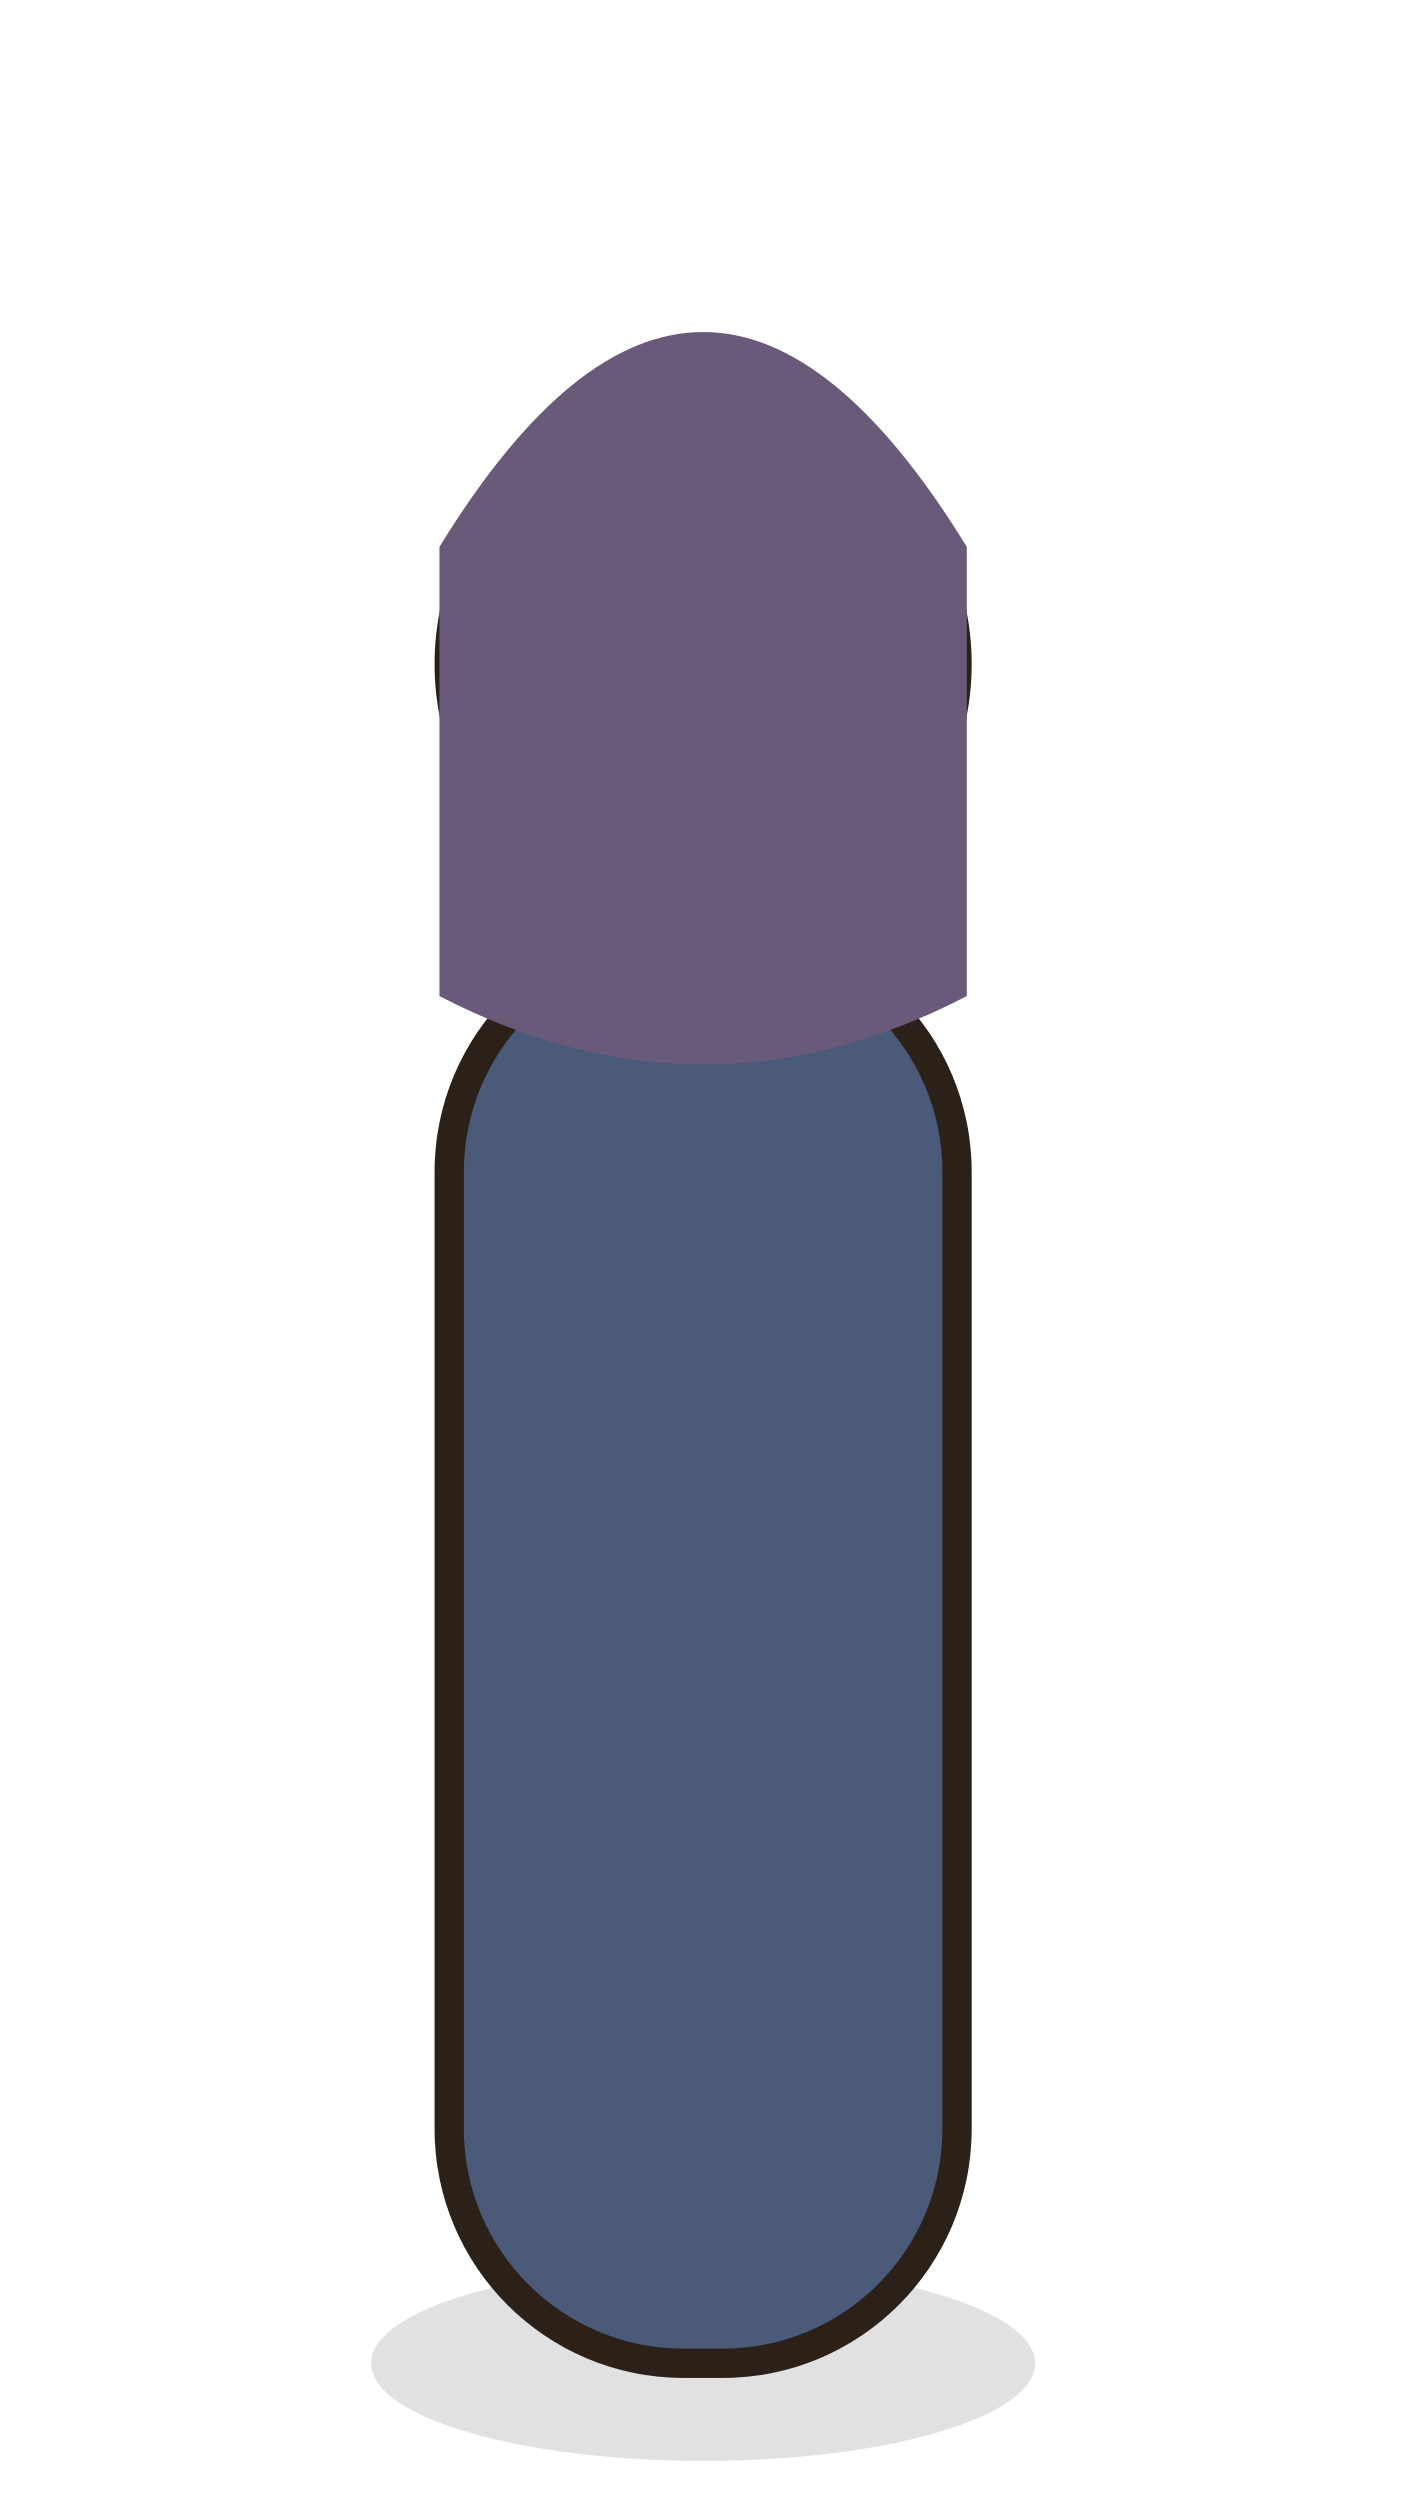
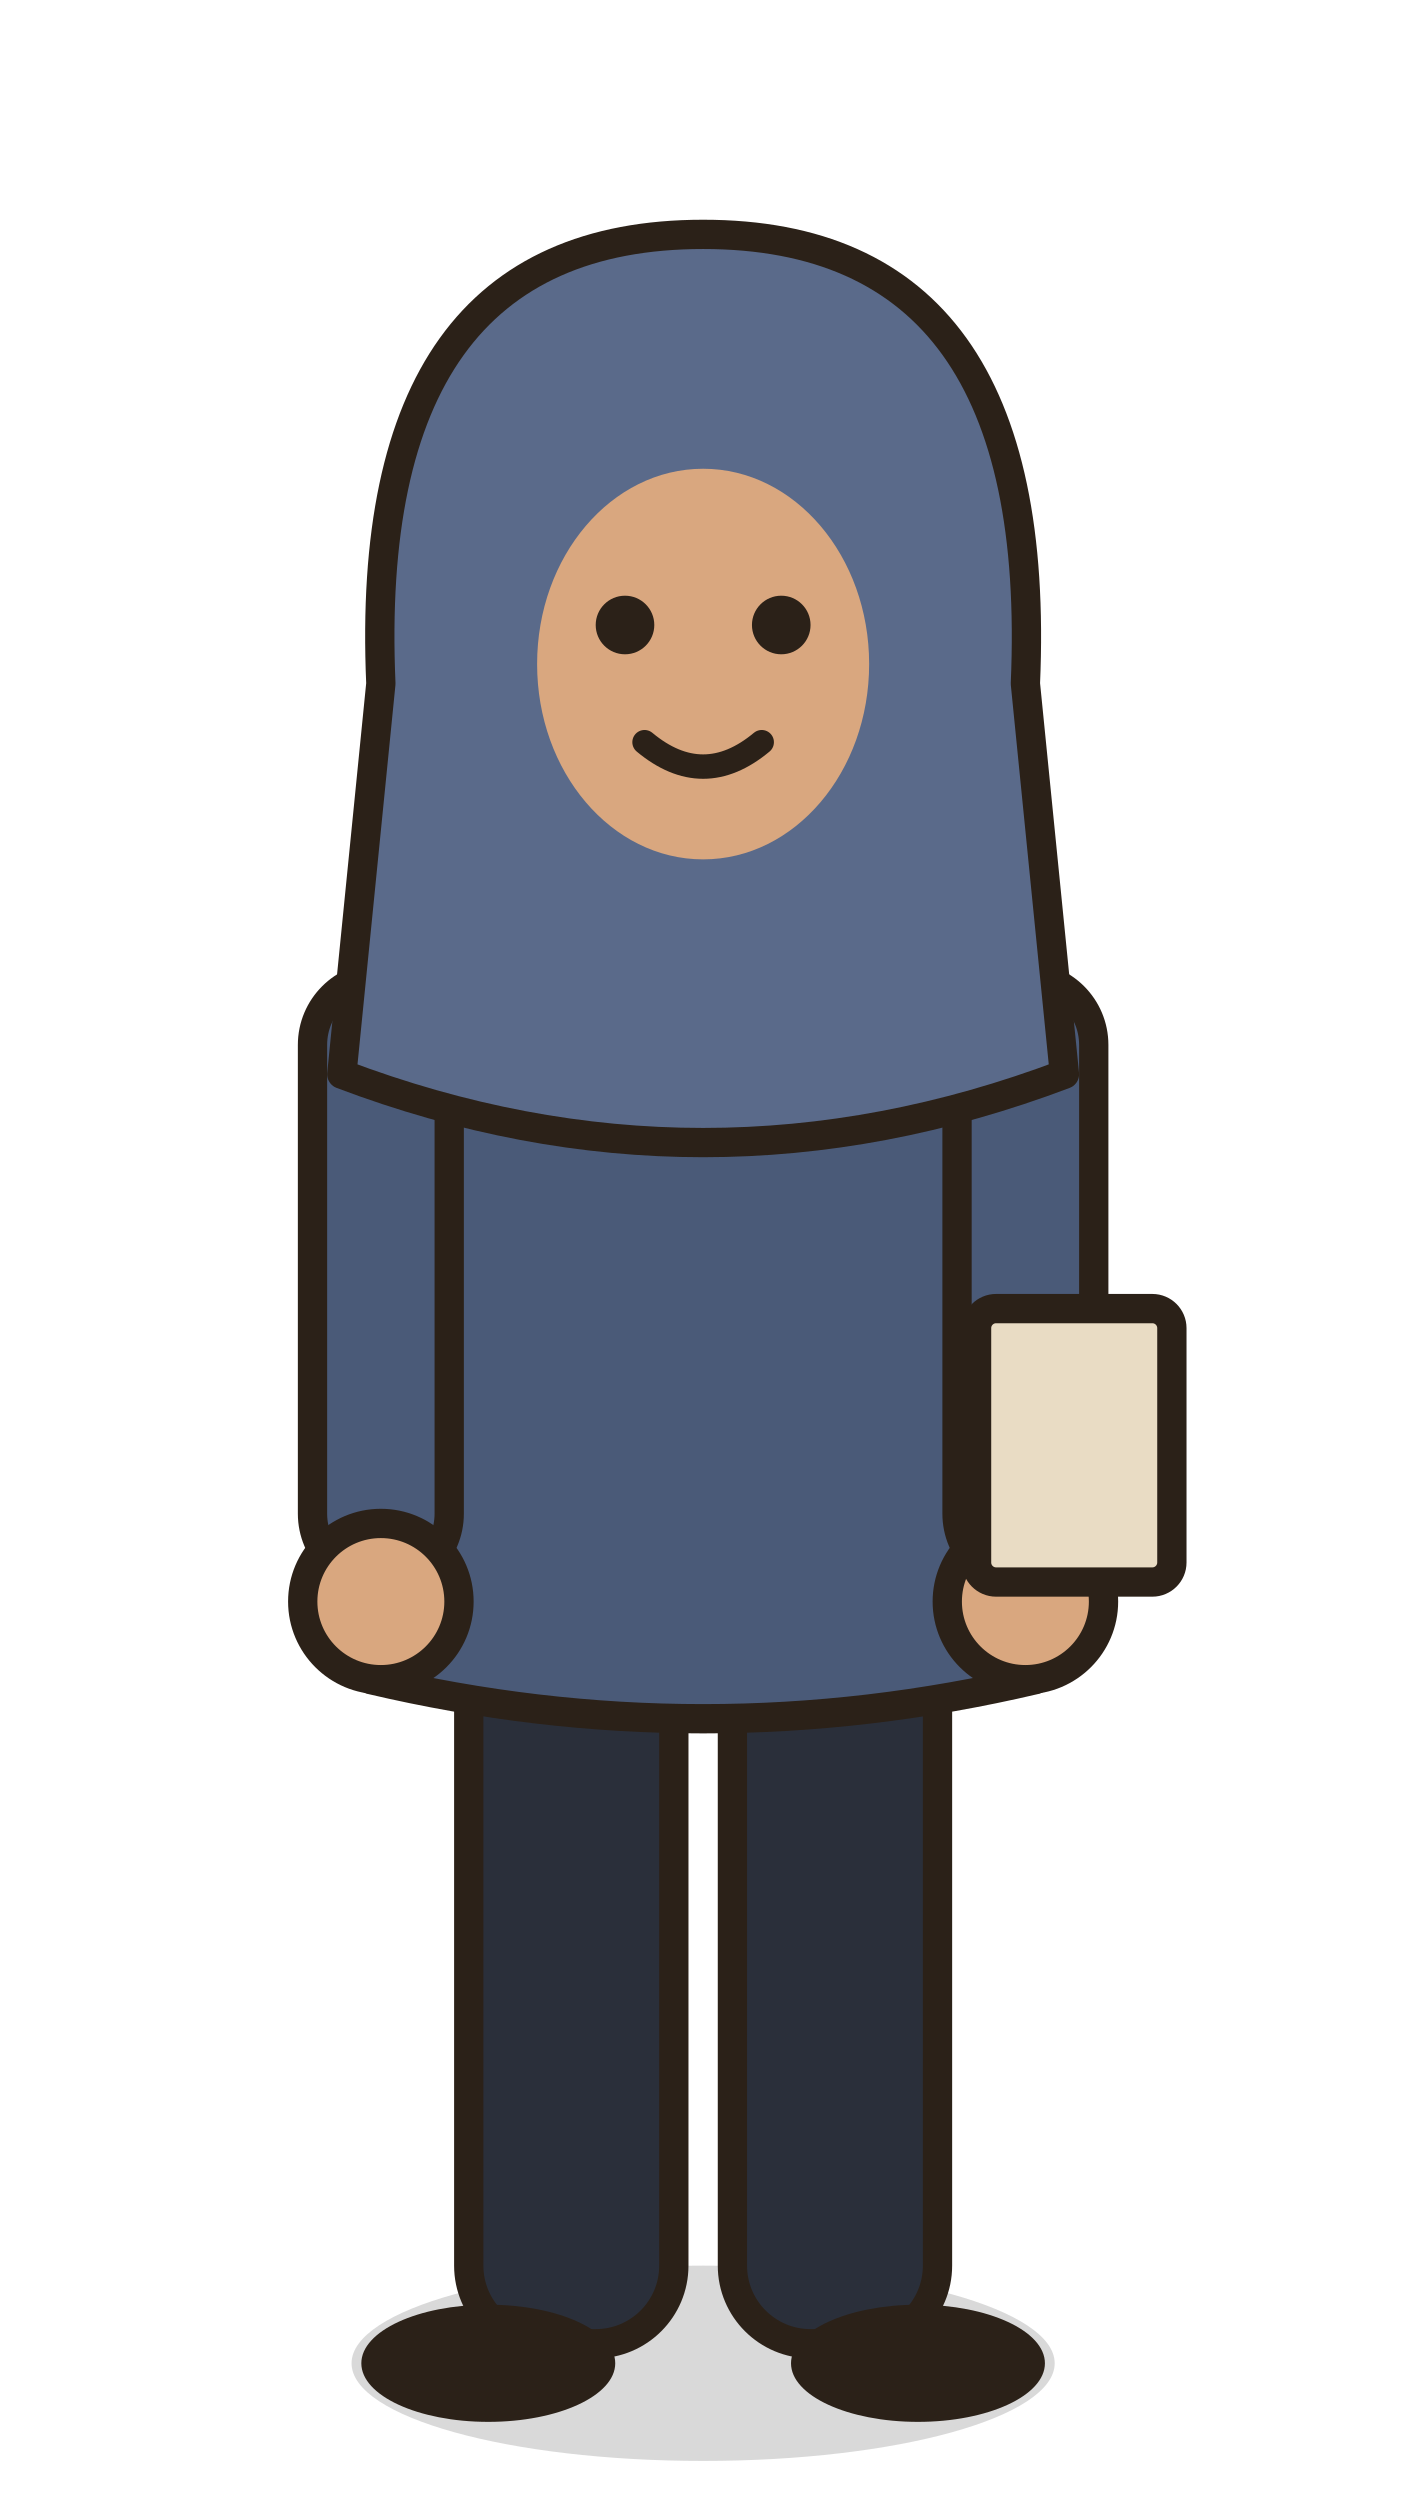
<svg xmlns="http://www.w3.org/2000/svg" width="144" height="256" viewBox="0 0 144 256">
-   <ellipse cx="72" cy="242" rx="34" ry="10" fill="#000" fill-opacity="0.12" />
-   <rect x="46" y="96" width="52" height="146" rx="24" fill="#4a5a78" stroke="#2b2118" stroke-width="3" />
-   <circle cx="72" cy="68" r="26" fill="#d9b08c" stroke="#2b2118" stroke-width="3" />
-   <path d="M45,56 q27,-44 54,0 v46 q-27,14 -54,0z" fill="#6a5a7a" />
+   <ellipse cx="72" cy="242" rx="36" ry="10" fill="#000" fill-opacity="0.15" />
+   <rect x="48" y="166" width="21" height="74" rx="8" fill="#2a2f3a" stroke="#2b2118" stroke-width="3" stroke-linejoin="round" />
+   <rect x="75" y="166" width="21" height="74" rx="8" fill="#2a2f3a" stroke="#2b2118" stroke-width="3" stroke-linejoin="round" />
+   <path d="M42,96 q30,-16 60,0 l4,76 q-34,8 -68,0 z" fill="#4a5a78" stroke="#2b2118" stroke-width="3" stroke-linejoin="round" />
+   <path d="M62,94 l10,22 l10,-22" fill="#f4f1ea" stroke="#2b2118" stroke-width="3" stroke-linejoin="round" />
+   <ellipse cx="50" cy="242" rx="13" ry="6" fill="#2b2118" />
+   <ellipse cx="94" cy="242" rx="13" ry="6" fill="#2b2118" />
+   <rect x="32" y="100" width="14" height="62" rx="7" fill="#4a5a78" stroke="#2b2118" stroke-width="3" stroke-linejoin="round" />
+   <rect x="98" y="100" width="14" height="62" rx="7" fill="#4a5a78" stroke="#2b2118" stroke-width="3" stroke-linejoin="round" />
+   <circle cx="39" cy="164" r="8" fill="#d9a77f" stroke="#2b2118" stroke-width="3" stroke-linejoin="round" />
+   <circle cx="105" cy="164" r="8" fill="#d9a77f" stroke="#2b2118" stroke-width="3" stroke-linejoin="round" />
+   <circle cx="72" cy="64" r="27" fill="#d9a77f" stroke="#2b2118" stroke-width="3" stroke-linejoin="round" />
+   <path d="M39,70 q-2,-46 33,-46 q35,0 33,46 l4,40 q-37,14 -74,0z" fill="#5a6a8a" stroke="#2b2118" stroke-width="3" stroke-linejoin="round" />
+   <ellipse cx="72" cy="68" rx="17" ry="20" fill="#d9a77f" />
+   <circle cx="64" cy="64" r="3" fill="#2b2118" />
+   <circle cx="80" cy="64" r="3" fill="#2b2118" />
+   <path d="M66,76 q6,5 12,0" fill="none" stroke="#2b2118" stroke-width="2.5" stroke-linecap="round" />
+   <rect x="100" y="134" width="20" height="28" rx="2" fill="#e9dcc4" stroke="#2b2118" stroke-width="3" stroke-linejoin="round" />
</svg>
